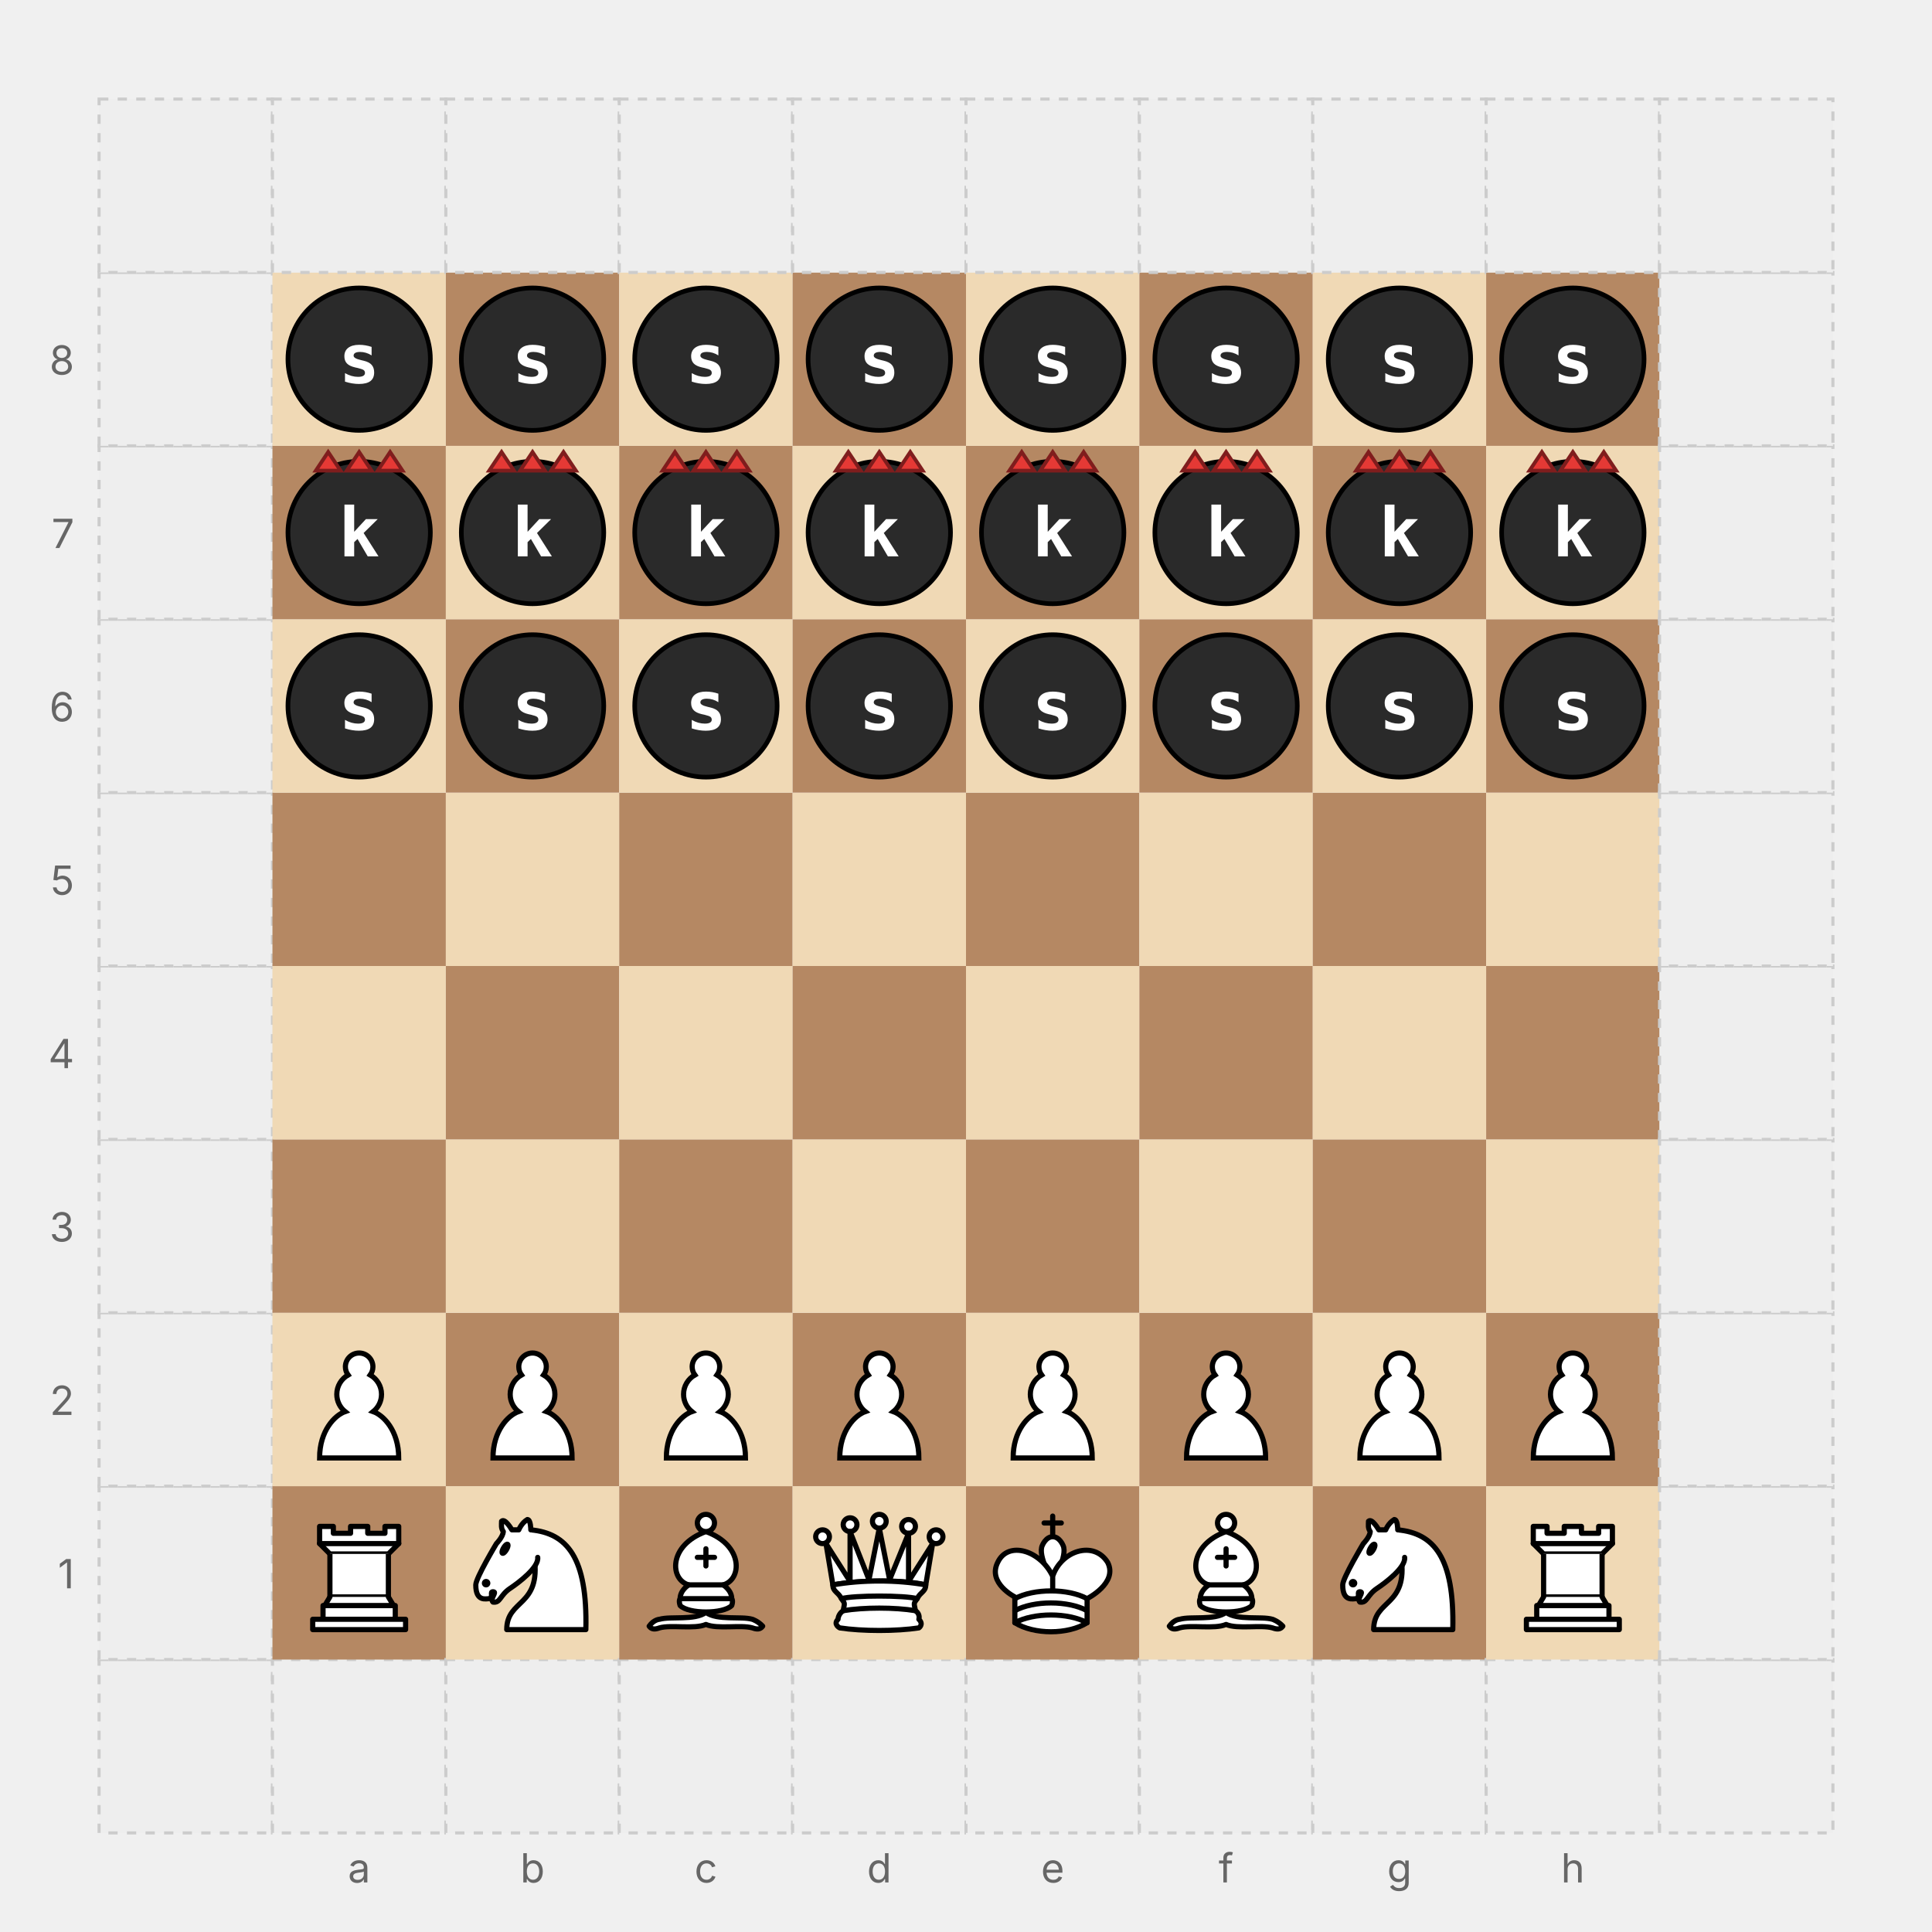
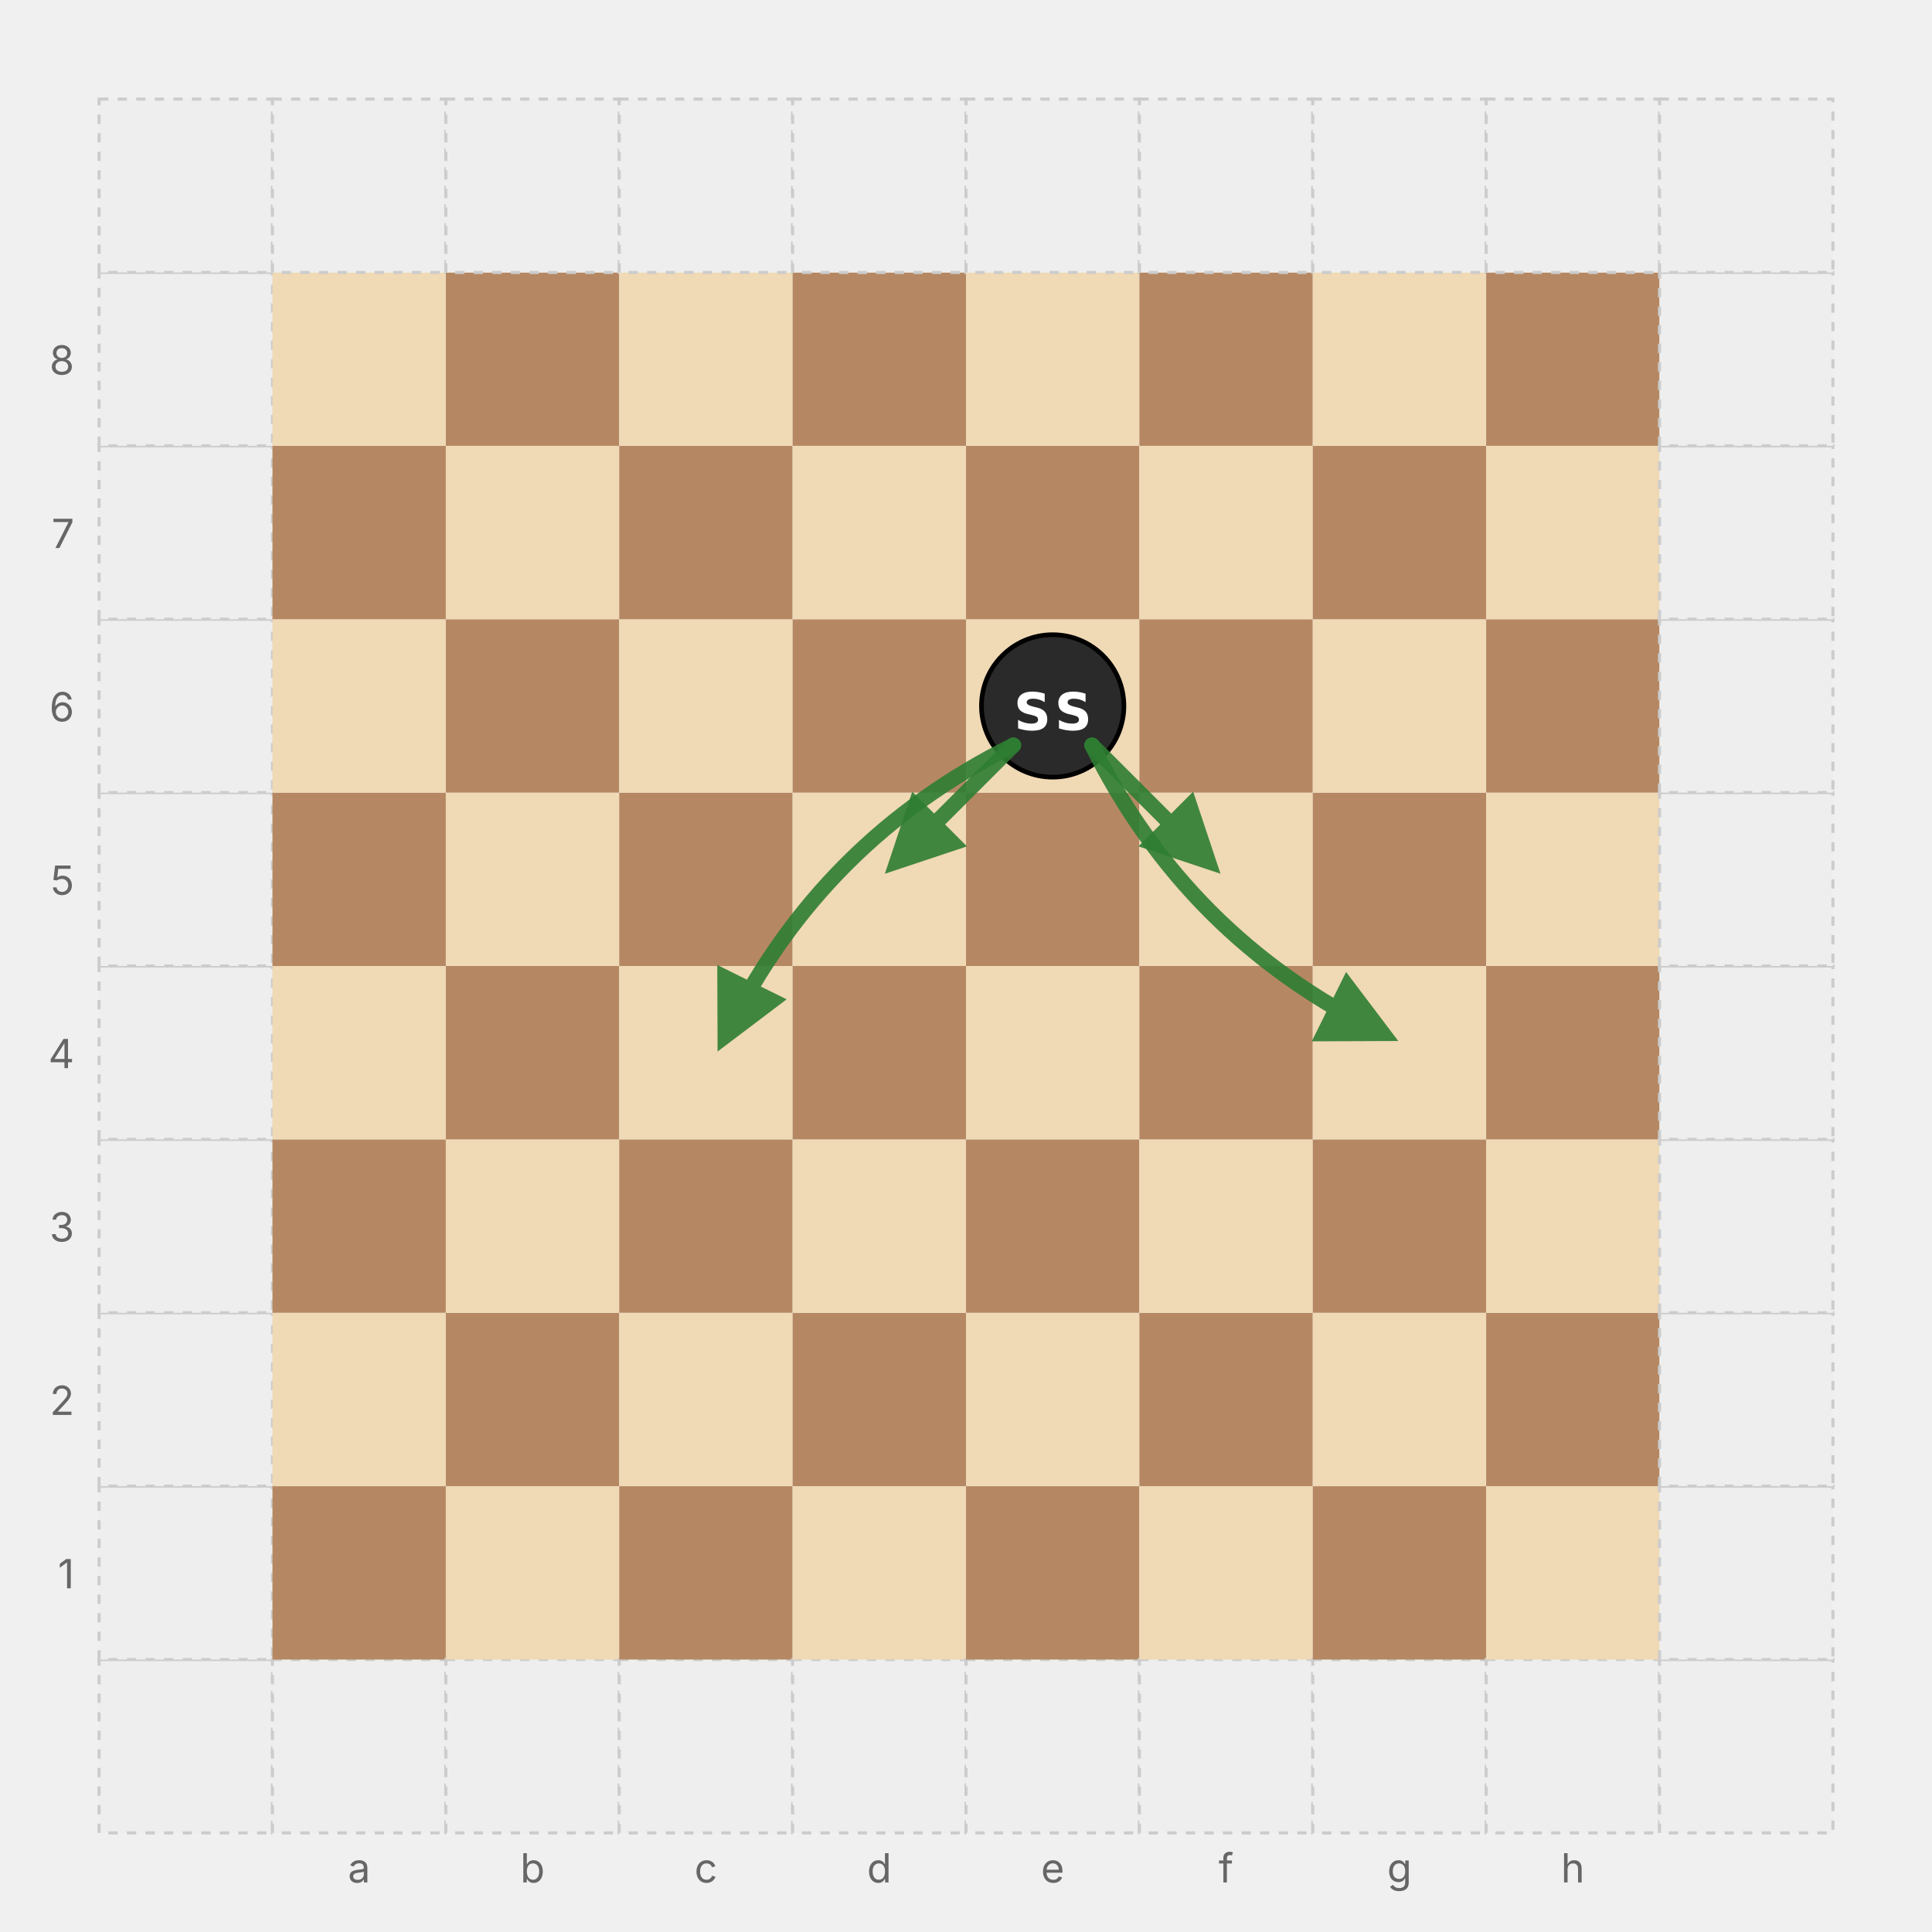
<svg xmlns="http://www.w3.org/2000/svg" viewBox="0 0 624 624" width="624" height="624" font-family="system-ui, -apple-system, Segoe UI, sans-serif">
  <defs>
    <marker id="arrowhead" viewBox="0 0 10 10" refX="7" refY="5" markerWidth="5" markerHeight="5" orient="auto-start-reverse">
      <path d="M 0 0 L 10 5 L 0 10 z" fill="#2e7d32" />
    </marker>
    <symbol id="piece-wK" viewBox="0 0 45 45">
      <g fill="none" fill-rule="evenodd" stroke="#000" stroke-linecap="round" stroke-linejoin="round" stroke-width="1.5">
        <path stroke-linejoin="miter" d="M22.5 11.63V6M20 8h5" />
        <path fill="#fff" stroke-linecap="butt" stroke-linejoin="miter" d="M22.5 25s4.5-7.5 3-10.5c0 0-1-2.5-3-2.5s-3 2.5-3 2.5c-1.5 3 3 10.5 3 10.5" />
        <path fill="#fff" d="M11.5 37c5.5 3.5 15.5 3.5 21 0v-7s9-4.5 6-10.5c-4-6.5-13.5-3.5-16 4V27v-3.5c-3.5-7.5-13-10.5-16-4-3 6 5 10 5 10z" />
        <path d="M11.5 30c5.5-3 15.5-3 21 0m-21 3.5c5.5-3 15.5-3 21 0m-21 3.5c5.5-3 15.5-3 21 0" />
      </g>
    </symbol>
    <symbol id="piece-wQ" viewBox="0 0 45 45">
      <g fill="#fff" fill-rule="evenodd" stroke="#000" stroke-linecap="round" stroke-linejoin="round" stroke-width="1.5">
        <path d="M8 12a2 2 0 1 1-4 0 2 2 0 1 1 4 0m16.5-4.5a2 2 0 1 1-4 0 2 2 0 1 1 4 0M41 12a2 2 0 1 1-4 0 2 2 0 1 1 4 0M16 8.5a2 2 0 1 1-4 0 2 2 0 1 1 4 0M33 9a2 2 0 1 1-4 0 2 2 0 1 1 4 0" />
        <path stroke-linecap="butt" d="M9 26c8.5-1.5 21-1.5 27 0l2-12-7 11V11l-5.5 13.5-3-15-3 15-5.5-14V25L7 14z" />
        <path stroke-linecap="butt" d="M9 26c0 2 1.5 2 2.5 4 1 1.5 1 1 .5 3.5-1.5 1-1.5 2.5-1.5 2.5-1.5 1.5.5 2.5.5 2.5 6.5 1 16.5 1 23 0 0 0 1.5-1 0-2.5 0 0 .5-1.5-1-2.5-.5-2.5-.5-2 .5-3.5 1-2 2.5-2 2.5-4-8.5-1.5-18.5-1.5-27 0z" />
        <path fill="none" d="M11.5 30c3.5-1 18.5-1 22 0M12 33.5c6-1 15-1 21 0" />
      </g>
    </symbol>
    <symbol id="piece-wR" viewBox="0 0 45 45">
      <g fill="#fff" fill-rule="evenodd" stroke="#000" stroke-linecap="round" stroke-linejoin="round" stroke-width="1.5">
        <path stroke-linecap="butt" d="M9 39h27v-3H9zm3-3v-4h21v4zm-1-22V9h4v2h5V9h5v2h5V9h4v5" />
        <path d="m34 14-3 3H14l-3-3" />
        <path stroke-linecap="butt" stroke-linejoin="miter" d="M31 17v12.5H14V17" />
        <path d="m31 29.5 1.5 2.5h-20l1.5-2.5" />
        <path fill="none" stroke-linejoin="miter" d="M11 14h23" />
      </g>
    </symbol>
    <symbol id="piece-wB" viewBox="0 0 45 45">
      <g fill="none" fill-rule="evenodd" stroke="#000" stroke-linecap="round" stroke-linejoin="round" stroke-width="1.5">
        <g fill="#fff" stroke-linecap="butt">
          <path d="M9 36c3.39-.97 10.11.43 13.5-2 3.39 2.43 10.11 1.03 13.5 2 0 0 1.65.54 3 2-.68.97-1.65.99-3 .5-3.39-.97-10.11.46-13.5-1-3.39 1.46-10.11.03-13.5 1-1.35.49-2.32.47-3-.5 1.35-1.94 3-2 3-2z" />
          <path d="M15 32c2.5 2.5 12.5 2.5 15 0 .5-1.5 0-2 0-2 0-2.5-2.5-4-2.5-4 5.5-1.5 6-11.5-5-15.5-11 4-10.5 14-5 15.5 0 0-2.5 1.5-2.5 4 0 0-.5.5 0 2z" />
          <path d="M25 8a2.5 2.5 0 1 1-5 0 2.5 2.5 0 1 1 5 0z" />
        </g>
        <path stroke-linejoin="miter" d="M17.5 26h10M15 30h15m-7.5-14.5v5M20 18h5" />
      </g>
    </symbol>
    <symbol id="piece-wN" viewBox="0 0 45 45">
      <g fill="none" fill-rule="evenodd" stroke="#000" stroke-linecap="round" stroke-linejoin="round" stroke-width="1.5">
        <path fill="#fff" d="M22 10c10.5 1 16.5 8 16 29H15c0-9 10-6.5 8-21" />
        <path fill="#fff" d="M24 18c.38 2.91-5.55 7.37-8 9-3 2-2.82 4.34-5 4-1.042-.94 1.41-3.04 0-3-1 0 .19 1.23-1 2-1 0-4.003 1-4-4 0-2 6-12 6-12s1.89-1.9 2-3.5c-.73-.994-.5-2-.5-3 1-1 3 2.5 3 2.5h2s.78-1.992 2.5-3c1 0 1 3 1 3" />
        <path fill="#000" d="M9.5 25.5a.5.5 0 1 1-1 0 .5.5 0 1 1 1 0m5.433-9.75a.5 1.5 30 1 1-.866-.5.5 1.5 30 1 1 .866.5" />
      </g>
    </symbol>
    <symbol id="piece-wP" viewBox="0 0 45 45">
      <path fill="#fff" stroke="#000" stroke-linecap="round" stroke-width="1.5" d="M22.5 9c-2.21 0-4 1.79-4 4 0 .89.29 1.71.78 2.38C17.33 16.5 16 18.59 16 21c0 2.03.94 3.84 2.41 5.03-3 1.06-7.41 5.55-7.41 13.47h23c0-7.92-4.41-12.41-7.41-13.47 1.47-1.19 2.41-3 2.41-5.03 0-2.41-1.33-4.5-3.28-5.62.49-.67.78-1.49.78-2.38 0-2.21-1.79-4-4-4z" />
    </symbol>
  </defs>
  <rect x="32" y="536" width="56" height="56" fill="#eeeeee" stroke="#cccccc" stroke-dasharray="3,3" />
  <rect x="32" y="480" width="56" height="56" fill="#eeeeee" stroke="#cccccc" stroke-dasharray="3,3" />
  <rect x="32" y="424" width="56" height="56" fill="#eeeeee" stroke="#cccccc" stroke-dasharray="3,3" />
  <rect x="32" y="368" width="56" height="56" fill="#eeeeee" stroke="#cccccc" stroke-dasharray="3,3" />
  <rect x="32" y="312" width="56" height="56" fill="#eeeeee" stroke="#cccccc" stroke-dasharray="3,3" />
  <rect x="32" y="256" width="56" height="56" fill="#eeeeee" stroke="#cccccc" stroke-dasharray="3,3" />
  <rect x="32" y="200" width="56" height="56" fill="#eeeeee" stroke="#cccccc" stroke-dasharray="3,3" />
  <rect x="32" y="144" width="56" height="56" fill="#eeeeee" stroke="#cccccc" stroke-dasharray="3,3" />
  <rect x="32" y="88" width="56" height="56" fill="#eeeeee" stroke="#cccccc" stroke-dasharray="3,3" />
  <rect x="32" y="32" width="56" height="56" fill="#eeeeee" stroke="#cccccc" stroke-dasharray="3,3" />
  <rect x="88" y="536" width="56" height="56" fill="#eeeeee" stroke="#cccccc" stroke-dasharray="3,3" />
  <rect x="88" y="480" width="56" height="56" fill="#b58863" />
  <rect x="88" y="424" width="56" height="56" fill="#f0d9b5" />
  <rect x="88" y="368" width="56" height="56" fill="#b58863" />
  <rect x="88" y="312" width="56" height="56" fill="#f0d9b5" />
  <rect x="88" y="256" width="56" height="56" fill="#b58863" />
  <rect x="88" y="200" width="56" height="56" fill="#f0d9b5" />
  <rect x="88" y="144" width="56" height="56" fill="#b58863" />
  <rect x="88" y="88" width="56" height="56" fill="#f0d9b5" />
  <rect x="88" y="32" width="56" height="56" fill="#eeeeee" stroke="#cccccc" stroke-dasharray="3,3" />
  <rect x="144" y="536" width="56" height="56" fill="#eeeeee" stroke="#cccccc" stroke-dasharray="3,3" />
  <rect x="144" y="480" width="56" height="56" fill="#f0d9b5" />
  <rect x="144" y="424" width="56" height="56" fill="#b58863" />
  <rect x="144" y="368" width="56" height="56" fill="#f0d9b5" />
  <rect x="144" y="312" width="56" height="56" fill="#b58863" />
  <rect x="144" y="256" width="56" height="56" fill="#f0d9b5" />
  <rect x="144" y="200" width="56" height="56" fill="#b58863" />
  <rect x="144" y="144" width="56" height="56" fill="#f0d9b5" />
  <rect x="144" y="88" width="56" height="56" fill="#b58863" />
  <rect x="144" y="32" width="56" height="56" fill="#eeeeee" stroke="#cccccc" stroke-dasharray="3,3" />
  <rect x="200" y="536" width="56" height="56" fill="#eeeeee" stroke="#cccccc" stroke-dasharray="3,3" />
  <rect x="200" y="480" width="56" height="56" fill="#b58863" />
  <rect x="200" y="424" width="56" height="56" fill="#f0d9b5" />
  <rect x="200" y="368" width="56" height="56" fill="#b58863" />
  <rect x="200" y="312" width="56" height="56" fill="#f0d9b5" />
  <rect x="200" y="256" width="56" height="56" fill="#b58863" />
  <rect x="200" y="200" width="56" height="56" fill="#f0d9b5" />
  <rect x="200" y="144" width="56" height="56" fill="#b58863" />
  <rect x="200" y="88" width="56" height="56" fill="#f0d9b5" />
  <rect x="200" y="32" width="56" height="56" fill="#eeeeee" stroke="#cccccc" stroke-dasharray="3,3" />
  <rect x="256" y="536" width="56" height="56" fill="#eeeeee" stroke="#cccccc" stroke-dasharray="3,3" />
  <rect x="256" y="480" width="56" height="56" fill="#f0d9b5" />
  <rect x="256" y="424" width="56" height="56" fill="#b58863" />
  <rect x="256" y="368" width="56" height="56" fill="#f0d9b5" />
  <rect x="256" y="312" width="56" height="56" fill="#b58863" />
  <rect x="256" y="256" width="56" height="56" fill="#f0d9b5" />
  <rect x="256" y="200" width="56" height="56" fill="#b58863" />
  <rect x="256" y="144" width="56" height="56" fill="#f0d9b5" />
  <rect x="256" y="88" width="56" height="56" fill="#b58863" />
  <rect x="256" y="32" width="56" height="56" fill="#eeeeee" stroke="#cccccc" stroke-dasharray="3,3" />
  <rect x="312" y="536" width="56" height="56" fill="#eeeeee" stroke="#cccccc" stroke-dasharray="3,3" />
  <rect x="312" y="480" width="56" height="56" fill="#b58863" />
  <rect x="312" y="424" width="56" height="56" fill="#f0d9b5" />
  <rect x="312" y="368" width="56" height="56" fill="#b58863" />
  <rect x="312" y="312" width="56" height="56" fill="#f0d9b5" />
  <rect x="312" y="256" width="56" height="56" fill="#b58863" />
  <rect x="312" y="200" width="56" height="56" fill="#f0d9b5" />
  <rect x="312" y="144" width="56" height="56" fill="#b58863" />
  <rect x="312" y="88" width="56" height="56" fill="#f0d9b5" />
  <rect x="312" y="32" width="56" height="56" fill="#eeeeee" stroke="#cccccc" stroke-dasharray="3,3" />
  <rect x="368" y="536" width="56" height="56" fill="#eeeeee" stroke="#cccccc" stroke-dasharray="3,3" />
  <rect x="368" y="480" width="56" height="56" fill="#f0d9b5" />
  <rect x="368" y="424" width="56" height="56" fill="#b58863" />
  <rect x="368" y="368" width="56" height="56" fill="#f0d9b5" />
  <rect x="368" y="312" width="56" height="56" fill="#b58863" />
  <rect x="368" y="256" width="56" height="56" fill="#f0d9b5" />
  <rect x="368" y="200" width="56" height="56" fill="#b58863" />
  <rect x="368" y="144" width="56" height="56" fill="#f0d9b5" />
  <rect x="368" y="88" width="56" height="56" fill="#b58863" />
  <rect x="368" y="32" width="56" height="56" fill="#eeeeee" stroke="#cccccc" stroke-dasharray="3,3" />
  <rect x="424" y="536" width="56" height="56" fill="#eeeeee" stroke="#cccccc" stroke-dasharray="3,3" />
  <rect x="424" y="480" width="56" height="56" fill="#b58863" />
  <rect x="424" y="424" width="56" height="56" fill="#f0d9b5" />
  <rect x="424" y="368" width="56" height="56" fill="#b58863" />
  <rect x="424" y="312" width="56" height="56" fill="#f0d9b5" />
  <rect x="424" y="256" width="56" height="56" fill="#b58863" />
  <rect x="424" y="200" width="56" height="56" fill="#f0d9b5" />
  <rect x="424" y="144" width="56" height="56" fill="#b58863" />
  <rect x="424" y="88" width="56" height="56" fill="#f0d9b5" />
  <rect x="424" y="32" width="56" height="56" fill="#eeeeee" stroke="#cccccc" stroke-dasharray="3,3" />
  <rect x="480" y="536" width="56" height="56" fill="#eeeeee" stroke="#cccccc" stroke-dasharray="3,3" />
  <rect x="480" y="480" width="56" height="56" fill="#f0d9b5" />
  <rect x="480" y="424" width="56" height="56" fill="#b58863" />
  <rect x="480" y="368" width="56" height="56" fill="#f0d9b5" />
  <rect x="480" y="312" width="56" height="56" fill="#b58863" />
  <rect x="480" y="256" width="56" height="56" fill="#f0d9b5" />
  <rect x="480" y="200" width="56" height="56" fill="#b58863" />
  <rect x="480" y="144" width="56" height="56" fill="#f0d9b5" />
  <rect x="480" y="88" width="56" height="56" fill="#b58863" />
  <rect x="480" y="32" width="56" height="56" fill="#eeeeee" stroke="#cccccc" stroke-dasharray="3,3" />
  <rect x="536" y="536" width="56" height="56" fill="#eeeeee" stroke="#cccccc" stroke-dasharray="3,3" />
  <rect x="536" y="480" width="56" height="56" fill="#eeeeee" stroke="#cccccc" stroke-dasharray="3,3" />
  <rect x="536" y="424" width="56" height="56" fill="#eeeeee" stroke="#cccccc" stroke-dasharray="3,3" />
  <rect x="536" y="368" width="56" height="56" fill="#eeeeee" stroke="#cccccc" stroke-dasharray="3,3" />
  <rect x="536" y="312" width="56" height="56" fill="#eeeeee" stroke="#cccccc" stroke-dasharray="3,3" />
  <rect x="536" y="256" width="56" height="56" fill="#eeeeee" stroke="#cccccc" stroke-dasharray="3,3" />
  <rect x="536" y="200" width="56" height="56" fill="#eeeeee" stroke="#cccccc" stroke-dasharray="3,3" />
  <rect x="536" y="144" width="56" height="56" fill="#eeeeee" stroke="#cccccc" stroke-dasharray="3,3" />
  <rect x="536" y="88" width="56" height="56" fill="#eeeeee" stroke="#cccccc" stroke-dasharray="3,3" />
  <rect x="536" y="32" width="56" height="56" fill="#eeeeee" stroke="#cccccc" stroke-dasharray="3,3" />
  <text x="116" y="608" text-anchor="middle" font-size="13" fill="#666666">a</text>
  <text x="172" y="608" text-anchor="middle" font-size="13" fill="#666666">b</text>
  <text x="228" y="608" text-anchor="middle" font-size="13" fill="#666666">c</text>
  <text x="284" y="608" text-anchor="middle" font-size="13" fill="#666666">d</text>
  <text x="340" y="608" text-anchor="middle" font-size="13" fill="#666666">e</text>
  <text x="396" y="608" text-anchor="middle" font-size="13" fill="#666666">f</text>
  <text x="452" y="608" text-anchor="middle" font-size="13" fill="#666666">g</text>
  <text x="508" y="608" text-anchor="middle" font-size="13" fill="#666666">h</text>
  <text x="24" y="513" text-anchor="end" font-size="13" fill="#666666">1</text>
  <text x="24" y="457" text-anchor="end" font-size="13" fill="#666666">2</text>
  <text x="24" y="401" text-anchor="end" font-size="13" fill="#666666">3</text>
  <text x="24" y="345" text-anchor="end" font-size="13" fill="#666666">4</text>
  <text x="24" y="289" text-anchor="end" font-size="13" fill="#666666">5</text>
  <text x="24" y="233" text-anchor="end" font-size="13" fill="#666666">6</text>
  <text x="24" y="177" text-anchor="end" font-size="13" fill="#666666">7</text>
  <text x="24" y="121" text-anchor="end" font-size="13" fill="#666666">8</text>
-   <use href="#piece-wR" x="91" y="483" width="50" height="50" />
-   <use href="#piece-wP" x="91" y="427" width="50" height="50" />
-   <use href="#piece-wN" x="147" y="483" width="50" height="50" />
-   <use href="#piece-wP" x="147" y="427" width="50" height="50" />
-   <use href="#piece-wB" x="203" y="483" width="50" height="50" />
-   <use href="#piece-wP" x="203" y="427" width="50" height="50" />
-   <use href="#piece-wQ" x="259" y="483" width="50" height="50" />
-   <use href="#piece-wP" x="259" y="427" width="50" height="50" />
-   <use href="#piece-wK" x="315" y="483" width="50" height="50" />
-   <use href="#piece-wP" x="315" y="427" width="50" height="50" />
-   <use href="#piece-wB" x="371" y="483" width="50" height="50" />
-   <use href="#piece-wP" x="371" y="427" width="50" height="50" />
-   <use href="#piece-wN" x="427" y="483" width="50" height="50" />
-   <use href="#piece-wP" x="427" y="427" width="50" height="50" />
-   <use href="#piece-wR" x="483" y="483" width="50" height="50" />
-   <use href="#piece-wP" x="483" y="427" width="50" height="50" />
-   <circle cx="116" cy="228" r="23" fill="#2a2a2a" stroke="#000000" stroke-width="1.5" />
-   <text x="116.0" y="235.7" text-anchor="middle" font-size="22" font-weight="bold" fill="#ffffff" font-family="ui-monospace, SFMono-Regular, Menlo, monospace">s</text>
-   <circle cx="116" cy="172" r="23" fill="#2a2a2a" stroke="#000000" stroke-width="1.5" />
-   <polygon points="102,152 110,152 106,146" fill="#e53935" stroke="#7f1d1d" stroke-width="1.2" />
-   <polygon points="112,152 120,152 116,146" fill="#e53935" stroke="#7f1d1d" stroke-width="1.2" />
-   <polygon points="122,152 130,152 126,146" fill="#e53935" stroke="#7f1d1d" stroke-width="1.2" />
-   <text x="116.0" y="179.7" text-anchor="middle" font-size="22" font-weight="bold" fill="#ffffff" font-family="ui-monospace, SFMono-Regular, Menlo, monospace">k</text>
-   <circle cx="116" cy="116" r="23" fill="#2a2a2a" stroke="#000000" stroke-width="1.5" />
-   <text x="116.0" y="123.7" text-anchor="middle" font-size="22" font-weight="bold" fill="#ffffff" font-family="ui-monospace, SFMono-Regular, Menlo, monospace">s</text>
-   <circle cx="172" cy="228" r="23" fill="#2a2a2a" stroke="#000000" stroke-width="1.5" />
-   <text x="172.0" y="235.7" text-anchor="middle" font-size="22" font-weight="bold" fill="#ffffff" font-family="ui-monospace, SFMono-Regular, Menlo, monospace">s</text>
-   <circle cx="172" cy="172" r="23" fill="#2a2a2a" stroke="#000000" stroke-width="1.5" />
-   <polygon points="158,152 166,152 162,146" fill="#e53935" stroke="#7f1d1d" stroke-width="1.2" />
-   <polygon points="168,152 176,152 172,146" fill="#e53935" stroke="#7f1d1d" stroke-width="1.2" />
-   <polygon points="178,152 186,152 182,146" fill="#e53935" stroke="#7f1d1d" stroke-width="1.2" />
-   <text x="172.0" y="179.7" text-anchor="middle" font-size="22" font-weight="bold" fill="#ffffff" font-family="ui-monospace, SFMono-Regular, Menlo, monospace">k</text>
-   <circle cx="172" cy="116" r="23" fill="#2a2a2a" stroke="#000000" stroke-width="1.5" />
-   <text x="172.0" y="123.7" text-anchor="middle" font-size="22" font-weight="bold" fill="#ffffff" font-family="ui-monospace, SFMono-Regular, Menlo, monospace">s</text>
-   <circle cx="228" cy="228" r="23" fill="#2a2a2a" stroke="#000000" stroke-width="1.5" />
-   <text x="228.0" y="235.7" text-anchor="middle" font-size="22" font-weight="bold" fill="#ffffff" font-family="ui-monospace, SFMono-Regular, Menlo, monospace">s</text>
-   <circle cx="228" cy="172" r="23" fill="#2a2a2a" stroke="#000000" stroke-width="1.5" />
-   <polygon points="214,152 222,152 218,146" fill="#e53935" stroke="#7f1d1d" stroke-width="1.2" />
-   <polygon points="224,152 232,152 228,146" fill="#e53935" stroke="#7f1d1d" stroke-width="1.2" />
-   <polygon points="234,152 242,152 238,146" fill="#e53935" stroke="#7f1d1d" stroke-width="1.2" />
-   <text x="228.0" y="179.7" text-anchor="middle" font-size="22" font-weight="bold" fill="#ffffff" font-family="ui-monospace, SFMono-Regular, Menlo, monospace">k</text>
-   <circle cx="228" cy="116" r="23" fill="#2a2a2a" stroke="#000000" stroke-width="1.5" />
-   <text x="228.0" y="123.7" text-anchor="middle" font-size="22" font-weight="bold" fill="#ffffff" font-family="ui-monospace, SFMono-Regular, Menlo, monospace">s</text>
-   <circle cx="284" cy="228" r="23" fill="#2a2a2a" stroke="#000000" stroke-width="1.5" />
-   <text x="284.0" y="235.7" text-anchor="middle" font-size="22" font-weight="bold" fill="#ffffff" font-family="ui-monospace, SFMono-Regular, Menlo, monospace">s</text>
-   <circle cx="284" cy="172" r="23" fill="#2a2a2a" stroke="#000000" stroke-width="1.5" />
-   <polygon points="270,152 278,152 274,146" fill="#e53935" stroke="#7f1d1d" stroke-width="1.2" />
-   <polygon points="280,152 288,152 284,146" fill="#e53935" stroke="#7f1d1d" stroke-width="1.2" />
-   <polygon points="290,152 298,152 294,146" fill="#e53935" stroke="#7f1d1d" stroke-width="1.2" />
-   <text x="284.0" y="179.7" text-anchor="middle" font-size="22" font-weight="bold" fill="#ffffff" font-family="ui-monospace, SFMono-Regular, Menlo, monospace">k</text>
-   <circle cx="284" cy="116" r="23" fill="#2a2a2a" stroke="#000000" stroke-width="1.5" />
-   <text x="284.0" y="123.7" text-anchor="middle" font-size="22" font-weight="bold" fill="#ffffff" font-family="ui-monospace, SFMono-Regular, Menlo, monospace">s</text>
  <circle cx="340" cy="228" r="23" fill="#2a2a2a" stroke="#000000" stroke-width="1.5" />
-   <text x="340.0" y="235.7" text-anchor="middle" font-size="22" font-weight="bold" fill="#ffffff" font-family="ui-monospace, SFMono-Regular, Menlo, monospace">s</text>
-   <circle cx="340" cy="172" r="23" fill="#2a2a2a" stroke="#000000" stroke-width="1.5" />
-   <polygon points="326,152 334,152 330,146" fill="#e53935" stroke="#7f1d1d" stroke-width="1.2" />
-   <polygon points="336,152 344,152 340,146" fill="#e53935" stroke="#7f1d1d" stroke-width="1.2" />
-   <polygon points="346,152 354,152 350,146" fill="#e53935" stroke="#7f1d1d" stroke-width="1.2" />
-   <text x="340.0" y="179.7" text-anchor="middle" font-size="22" font-weight="bold" fill="#ffffff" font-family="ui-monospace, SFMono-Regular, Menlo, monospace">k</text>
-   <circle cx="340" cy="116" r="23" fill="#2a2a2a" stroke="#000000" stroke-width="1.5" />
-   <text x="340.0" y="123.7" text-anchor="middle" font-size="22" font-weight="bold" fill="#ffffff" font-family="ui-monospace, SFMono-Regular, Menlo, monospace">s</text>
-   <circle cx="396" cy="228" r="23" fill="#2a2a2a" stroke="#000000" stroke-width="1.5" />
-   <text x="396.0" y="235.7" text-anchor="middle" font-size="22" font-weight="bold" fill="#ffffff" font-family="ui-monospace, SFMono-Regular, Menlo, monospace">s</text>
-   <circle cx="396" cy="172" r="23" fill="#2a2a2a" stroke="#000000" stroke-width="1.5" />
-   <polygon points="382,152 390,152 386,146" fill="#e53935" stroke="#7f1d1d" stroke-width="1.2" />
-   <polygon points="392,152 400,152 396,146" fill="#e53935" stroke="#7f1d1d" stroke-width="1.2" />
-   <polygon points="402,152 410,152 406,146" fill="#e53935" stroke="#7f1d1d" stroke-width="1.2" />
-   <text x="396.0" y="179.7" text-anchor="middle" font-size="22" font-weight="bold" fill="#ffffff" font-family="ui-monospace, SFMono-Regular, Menlo, monospace">k</text>
-   <circle cx="396" cy="116" r="23" fill="#2a2a2a" stroke="#000000" stroke-width="1.5" />
-   <text x="396.0" y="123.7" text-anchor="middle" font-size="22" font-weight="bold" fill="#ffffff" font-family="ui-monospace, SFMono-Regular, Menlo, monospace">s</text>
-   <circle cx="452" cy="228" r="23" fill="#2a2a2a" stroke="#000000" stroke-width="1.5" />
-   <text x="452.0" y="235.7" text-anchor="middle" font-size="22" font-weight="bold" fill="#ffffff" font-family="ui-monospace, SFMono-Regular, Menlo, monospace">s</text>
-   <circle cx="452" cy="172" r="23" fill="#2a2a2a" stroke="#000000" stroke-width="1.5" />
-   <polygon points="438,152 446,152 442,146" fill="#e53935" stroke="#7f1d1d" stroke-width="1.2" />
-   <polygon points="448,152 456,152 452,146" fill="#e53935" stroke="#7f1d1d" stroke-width="1.2" />
-   <polygon points="458,152 466,152 462,146" fill="#e53935" stroke="#7f1d1d" stroke-width="1.2" />
-   <text x="452.0" y="179.7" text-anchor="middle" font-size="22" font-weight="bold" fill="#ffffff" font-family="ui-monospace, SFMono-Regular, Menlo, monospace">k</text>
-   <circle cx="452" cy="116" r="23" fill="#2a2a2a" stroke="#000000" stroke-width="1.5" />
-   <text x="452.0" y="123.7" text-anchor="middle" font-size="22" font-weight="bold" fill="#ffffff" font-family="ui-monospace, SFMono-Regular, Menlo, monospace">s</text>
-   <circle cx="508" cy="228" r="23" fill="#2a2a2a" stroke="#000000" stroke-width="1.5" />
-   <text x="508.0" y="235.7" text-anchor="middle" font-size="22" font-weight="bold" fill="#ffffff" font-family="ui-monospace, SFMono-Regular, Menlo, monospace">s</text>
-   <circle cx="508" cy="172" r="23" fill="#2a2a2a" stroke="#000000" stroke-width="1.5" />
-   <polygon points="494,152 502,152 498,146" fill="#e53935" stroke="#7f1d1d" stroke-width="1.2" />
-   <polygon points="504,152 512,152 508,146" fill="#e53935" stroke="#7f1d1d" stroke-width="1.2" />
-   <polygon points="514,152 522,152 518,146" fill="#e53935" stroke="#7f1d1d" stroke-width="1.2" />
-   <text x="508.0" y="179.7" text-anchor="middle" font-size="22" font-weight="bold" fill="#ffffff" font-family="ui-monospace, SFMono-Regular, Menlo, monospace">k</text>
-   <circle cx="508" cy="116" r="23" fill="#2a2a2a" stroke="#000000" stroke-width="1.5" />
-   <text x="508.0" y="123.7" text-anchor="middle" font-size="22" font-weight="bold" fill="#ffffff" font-family="ui-monospace, SFMono-Regular, Menlo, monospace">s</text>
+   <text x="333.4" y="235.7" text-anchor="middle" font-size="22" font-weight="bold" fill="#ffffff" font-family="ui-monospace, SFMono-Regular, Menlo, monospace">s</text>
+   <text x="346.6" y="235.7" text-anchor="middle" font-size="22" font-weight="bold" fill="#ffffff" font-family="ui-monospace, SFMono-Regular, Menlo, monospace">s</text>
+   <line x1="327.3" y1="240.7" x2="291.1" y2="276.9" stroke="#2e7d32" stroke-width="5" stroke-linecap="round" marker-end="url(#arrowhead)" opacity="0.9" />
+   <line x1="352.7" y1="240.7" x2="388.9" y2="276.9" stroke="#2e7d32" stroke-width="5" stroke-linecap="round" marker-end="url(#arrowhead)" opacity="0.9" />
+   <path d="M 327.3 240.7 Q 265.6 271.3 235.1 332.9" fill="none" stroke="#2e7d32" stroke-width="5" stroke-linecap="round" marker-end="url(#arrowhead)" opacity="0.9" />
+   <path d="M 352.7 240.7 Q 383.3 302.4 444.9 332.9" fill="none" stroke="#2e7d32" stroke-width="5" stroke-linecap="round" marker-end="url(#arrowhead)" opacity="0.9" />
</svg>
